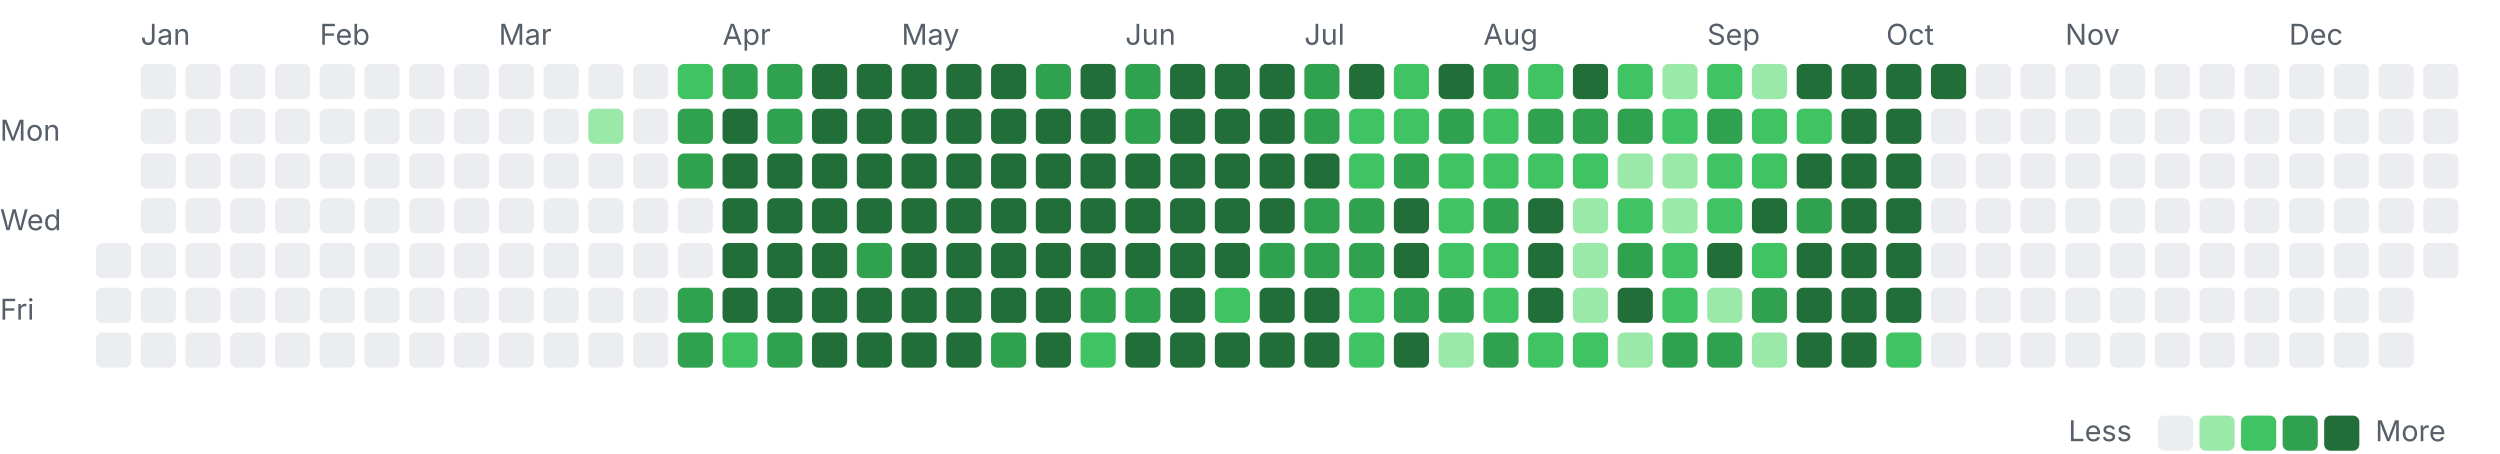
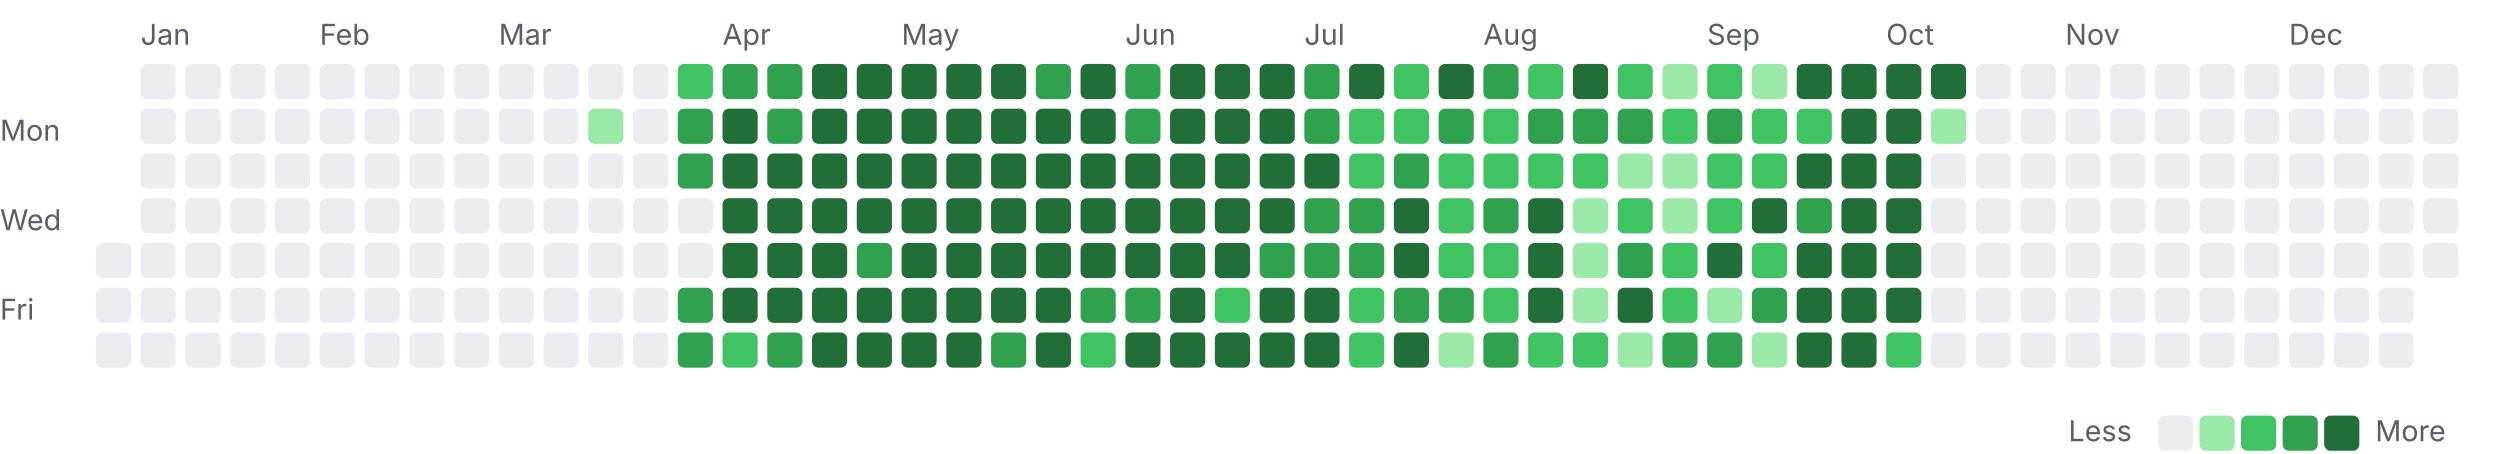
<svg xmlns="http://www.w3.org/2000/svg" width="782" height="142" viewBox="0 0 782 142">
  <style>.l0{fill:#ebedf0}.l1{fill:#9be9a8}.l2{fill:#40c463}.l3{fill:#30a14e}.l4{fill:#216e39} .lbl{fill:#57606a;font:9px -apple-system,Segoe UI,sans-serif}@media(prefers-color-scheme:dark){.l0{fill:#161b22}.l1{fill:#0e4429}.l2{fill:#006d32}.l3{fill:#26a641}.l4{fill:#39d353} .lbl{fill:#8b949e}}</style>
  <text class="lbl" x="44" y="14">Jan</text>
  <text class="lbl" x="100" y="14">Feb</text>
  <text class="lbl" x="156" y="14">Mar</text>
  <text class="lbl" x="226" y="14">Apr</text>
  <text class="lbl" x="282" y="14">May</text>
  <text class="lbl" x="352" y="14">Jun</text>
  <text class="lbl" x="408" y="14">Jul</text>
  <text class="lbl" x="464" y="14">Aug</text>
  <text class="lbl" x="534" y="14">Sep</text>
  <text class="lbl" x="590" y="14">Oct</text>
  <text class="lbl" x="646" y="14">Nov</text>
  <text class="lbl" x="716" y="14">Dec</text>
  <text class="lbl" x="0" y="44">Mon</text>
  <text class="lbl" x="0" y="72">Wed</text>
  <text class="lbl" x="0" y="100">Fri</text>
  <rect class="l0" x="30" y="76" width="11" height="11" rx="2" />
  <rect class="l0" x="30" y="90" width="11" height="11" rx="2" />
  <rect class="l0" x="30" y="104" width="11" height="11" rx="2" />
  <rect class="l0" x="44" y="20" width="11" height="11" rx="2" />
  <rect class="l0" x="44" y="34" width="11" height="11" rx="2" />
  <rect class="l0" x="44" y="48" width="11" height="11" rx="2" />
  <rect class="l0" x="44" y="62" width="11" height="11" rx="2" />
  <rect class="l0" x="44" y="76" width="11" height="11" rx="2" />
  <rect class="l0" x="44" y="90" width="11" height="11" rx="2" />
  <rect class="l0" x="44" y="104" width="11" height="11" rx="2" />
  <rect class="l0" x="58" y="20" width="11" height="11" rx="2" />
  <rect class="l0" x="58" y="34" width="11" height="11" rx="2" />
  <rect class="l0" x="58" y="48" width="11" height="11" rx="2" />
  <rect class="l0" x="58" y="62" width="11" height="11" rx="2" />
  <rect class="l0" x="58" y="76" width="11" height="11" rx="2" />
  <rect class="l0" x="58" y="90" width="11" height="11" rx="2" />
  <rect class="l0" x="58" y="104" width="11" height="11" rx="2" />
  <rect class="l0" x="72" y="20" width="11" height="11" rx="2" />
  <rect class="l0" x="72" y="34" width="11" height="11" rx="2" />
  <rect class="l0" x="72" y="48" width="11" height="11" rx="2" />
  <rect class="l0" x="72" y="62" width="11" height="11" rx="2" />
  <rect class="l0" x="72" y="76" width="11" height="11" rx="2" />
  <rect class="l0" x="72" y="90" width="11" height="11" rx="2" />
  <rect class="l0" x="72" y="104" width="11" height="11" rx="2" />
  <rect class="l0" x="86" y="20" width="11" height="11" rx="2" />
  <rect class="l0" x="86" y="34" width="11" height="11" rx="2" />
  <rect class="l0" x="86" y="48" width="11" height="11" rx="2" />
  <rect class="l0" x="86" y="62" width="11" height="11" rx="2" />
  <rect class="l0" x="86" y="76" width="11" height="11" rx="2" />
  <rect class="l0" x="86" y="90" width="11" height="11" rx="2" />
  <rect class="l0" x="86" y="104" width="11" height="11" rx="2" />
  <rect class="l0" x="100" y="20" width="11" height="11" rx="2" />
  <rect class="l0" x="100" y="34" width="11" height="11" rx="2" />
  <rect class="l0" x="100" y="48" width="11" height="11" rx="2" />
  <rect class="l0" x="100" y="62" width="11" height="11" rx="2" />
  <rect class="l0" x="100" y="76" width="11" height="11" rx="2" />
  <rect class="l0" x="100" y="90" width="11" height="11" rx="2" />
  <rect class="l0" x="100" y="104" width="11" height="11" rx="2" />
  <rect class="l0" x="114" y="20" width="11" height="11" rx="2" />
  <rect class="l0" x="114" y="34" width="11" height="11" rx="2" />
  <rect class="l0" x="114" y="48" width="11" height="11" rx="2" />
  <rect class="l0" x="114" y="62" width="11" height="11" rx="2" />
  <rect class="l0" x="114" y="76" width="11" height="11" rx="2" />
  <rect class="l0" x="114" y="90" width="11" height="11" rx="2" />
  <rect class="l0" x="114" y="104" width="11" height="11" rx="2" />
  <rect class="l0" x="128" y="20" width="11" height="11" rx="2" />
  <rect class="l0" x="128" y="34" width="11" height="11" rx="2" />
  <rect class="l0" x="128" y="48" width="11" height="11" rx="2" />
  <rect class="l0" x="128" y="62" width="11" height="11" rx="2" />
  <rect class="l0" x="128" y="76" width="11" height="11" rx="2" />
  <rect class="l0" x="128" y="90" width="11" height="11" rx="2" />
  <rect class="l0" x="128" y="104" width="11" height="11" rx="2" />
  <rect class="l0" x="142" y="20" width="11" height="11" rx="2" />
  <rect class="l0" x="142" y="34" width="11" height="11" rx="2" />
  <rect class="l0" x="142" y="48" width="11" height="11" rx="2" />
  <rect class="l0" x="142" y="62" width="11" height="11" rx="2" />
  <rect class="l0" x="142" y="76" width="11" height="11" rx="2" />
  <rect class="l0" x="142" y="90" width="11" height="11" rx="2" />
  <rect class="l0" x="142" y="104" width="11" height="11" rx="2" />
  <rect class="l0" x="156" y="20" width="11" height="11" rx="2" />
  <rect class="l0" x="156" y="34" width="11" height="11" rx="2" />
  <rect class="l0" x="156" y="48" width="11" height="11" rx="2" />
  <rect class="l0" x="156" y="62" width="11" height="11" rx="2" />
  <rect class="l0" x="156" y="76" width="11" height="11" rx="2" />
  <rect class="l0" x="156" y="90" width="11" height="11" rx="2" />
  <rect class="l0" x="156" y="104" width="11" height="11" rx="2" />
  <rect class="l0" x="170" y="20" width="11" height="11" rx="2" />
  <rect class="l0" x="170" y="34" width="11" height="11" rx="2" />
  <rect class="l0" x="170" y="48" width="11" height="11" rx="2" />
  <rect class="l0" x="170" y="62" width="11" height="11" rx="2" />
  <rect class="l0" x="170" y="76" width="11" height="11" rx="2" />
  <rect class="l0" x="170" y="90" width="11" height="11" rx="2" />
  <rect class="l0" x="170" y="104" width="11" height="11" rx="2" />
  <rect class="l0" x="184" y="20" width="11" height="11" rx="2" />
  <rect class="l1" x="184" y="34" width="11" height="11" rx="2" />
  <rect class="l0" x="184" y="48" width="11" height="11" rx="2" />
  <rect class="l0" x="184" y="62" width="11" height="11" rx="2" />
  <rect class="l0" x="184" y="76" width="11" height="11" rx="2" />
  <rect class="l0" x="184" y="90" width="11" height="11" rx="2" />
  <rect class="l0" x="184" y="104" width="11" height="11" rx="2" />
  <rect class="l0" x="198" y="20" width="11" height="11" rx="2" />
  <rect class="l0" x="198" y="34" width="11" height="11" rx="2" />
  <rect class="l0" x="198" y="48" width="11" height="11" rx="2" />
  <rect class="l0" x="198" y="62" width="11" height="11" rx="2" />
  <rect class="l0" x="198" y="76" width="11" height="11" rx="2" />
  <rect class="l0" x="198" y="90" width="11" height="11" rx="2" />
  <rect class="l0" x="198" y="104" width="11" height="11" rx="2" />
  <rect class="l2" x="212" y="20" width="11" height="11" rx="2" />
  <rect class="l3" x="212" y="34" width="11" height="11" rx="2" />
  <rect class="l3" x="212" y="48" width="11" height="11" rx="2" />
  <rect class="l0" x="212" y="62" width="11" height="11" rx="2" />
  <rect class="l0" x="212" y="76" width="11" height="11" rx="2" />
  <rect class="l3" x="212" y="90" width="11" height="11" rx="2" />
  <rect class="l3" x="212" y="104" width="11" height="11" rx="2" />
  <rect class="l3" x="226" y="20" width="11" height="11" rx="2" />
  <rect class="l4" x="226" y="34" width="11" height="11" rx="2" />
  <rect class="l4" x="226" y="48" width="11" height="11" rx="2" />
  <rect class="l4" x="226" y="62" width="11" height="11" rx="2" />
  <rect class="l4" x="226" y="76" width="11" height="11" rx="2" />
  <rect class="l4" x="226" y="90" width="11" height="11" rx="2" />
  <rect class="l2" x="226" y="104" width="11" height="11" rx="2" />
  <rect class="l3" x="240" y="20" width="11" height="11" rx="2" />
  <rect class="l3" x="240" y="34" width="11" height="11" rx="2" />
  <rect class="l4" x="240" y="48" width="11" height="11" rx="2" />
  <rect class="l4" x="240" y="62" width="11" height="11" rx="2" />
  <rect class="l4" x="240" y="76" width="11" height="11" rx="2" />
  <rect class="l4" x="240" y="90" width="11" height="11" rx="2" />
  <rect class="l3" x="240" y="104" width="11" height="11" rx="2" />
  <rect class="l4" x="254" y="20" width="11" height="11" rx="2" />
  <rect class="l4" x="254" y="34" width="11" height="11" rx="2" />
  <rect class="l4" x="254" y="48" width="11" height="11" rx="2" />
  <rect class="l4" x="254" y="62" width="11" height="11" rx="2" />
  <rect class="l4" x="254" y="76" width="11" height="11" rx="2" />
  <rect class="l4" x="254" y="90" width="11" height="11" rx="2" />
  <rect class="l4" x="254" y="104" width="11" height="11" rx="2" />
  <rect class="l4" x="268" y="20" width="11" height="11" rx="2" />
  <rect class="l4" x="268" y="34" width="11" height="11" rx="2" />
  <rect class="l4" x="268" y="48" width="11" height="11" rx="2" />
  <rect class="l4" x="268" y="62" width="11" height="11" rx="2" />
  <rect class="l3" x="268" y="76" width="11" height="11" rx="2" />
  <rect class="l4" x="268" y="90" width="11" height="11" rx="2" />
  <rect class="l4" x="268" y="104" width="11" height="11" rx="2" />
  <rect class="l4" x="282" y="20" width="11" height="11" rx="2" />
  <rect class="l4" x="282" y="34" width="11" height="11" rx="2" />
  <rect class="l4" x="282" y="48" width="11" height="11" rx="2" />
  <rect class="l4" x="282" y="62" width="11" height="11" rx="2" />
  <rect class="l4" x="282" y="76" width="11" height="11" rx="2" />
  <rect class="l4" x="282" y="90" width="11" height="11" rx="2" />
  <rect class="l4" x="282" y="104" width="11" height="11" rx="2" />
  <rect class="l4" x="296" y="20" width="11" height="11" rx="2" />
  <rect class="l4" x="296" y="34" width="11" height="11" rx="2" />
  <rect class="l4" x="296" y="48" width="11" height="11" rx="2" />
  <rect class="l4" x="296" y="62" width="11" height="11" rx="2" />
  <rect class="l4" x="296" y="76" width="11" height="11" rx="2" />
  <rect class="l4" x="296" y="90" width="11" height="11" rx="2" />
  <rect class="l4" x="296" y="104" width="11" height="11" rx="2" />
  <rect class="l4" x="310" y="20" width="11" height="11" rx="2" />
  <rect class="l4" x="310" y="34" width="11" height="11" rx="2" />
  <rect class="l4" x="310" y="48" width="11" height="11" rx="2" />
  <rect class="l4" x="310" y="62" width="11" height="11" rx="2" />
  <rect class="l4" x="310" y="76" width="11" height="11" rx="2" />
  <rect class="l4" x="310" y="90" width="11" height="11" rx="2" />
  <rect class="l3" x="310" y="104" width="11" height="11" rx="2" />
  <rect class="l3" x="324" y="20" width="11" height="11" rx="2" />
  <rect class="l4" x="324" y="34" width="11" height="11" rx="2" />
  <rect class="l4" x="324" y="48" width="11" height="11" rx="2" />
  <rect class="l4" x="324" y="62" width="11" height="11" rx="2" />
  <rect class="l4" x="324" y="76" width="11" height="11" rx="2" />
  <rect class="l4" x="324" y="90" width="11" height="11" rx="2" />
  <rect class="l4" x="324" y="104" width="11" height="11" rx="2" />
  <rect class="l4" x="338" y="20" width="11" height="11" rx="2" />
  <rect class="l4" x="338" y="34" width="11" height="11" rx="2" />
  <rect class="l4" x="338" y="48" width="11" height="11" rx="2" />
  <rect class="l4" x="338" y="62" width="11" height="11" rx="2" />
  <rect class="l4" x="338" y="76" width="11" height="11" rx="2" />
  <rect class="l3" x="338" y="90" width="11" height="11" rx="2" />
  <rect class="l2" x="338" y="104" width="11" height="11" rx="2" />
  <rect class="l3" x="352" y="20" width="11" height="11" rx="2" />
  <rect class="l3" x="352" y="34" width="11" height="11" rx="2" />
  <rect class="l4" x="352" y="48" width="11" height="11" rx="2" />
  <rect class="l4" x="352" y="62" width="11" height="11" rx="2" />
  <rect class="l4" x="352" y="76" width="11" height="11" rx="2" />
  <rect class="l3" x="352" y="90" width="11" height="11" rx="2" />
  <rect class="l4" x="352" y="104" width="11" height="11" rx="2" />
  <rect class="l4" x="366" y="20" width="11" height="11" rx="2" />
  <rect class="l4" x="366" y="34" width="11" height="11" rx="2" />
  <rect class="l4" x="366" y="48" width="11" height="11" rx="2" />
  <rect class="l4" x="366" y="62" width="11" height="11" rx="2" />
  <rect class="l4" x="366" y="76" width="11" height="11" rx="2" />
  <rect class="l4" x="366" y="90" width="11" height="11" rx="2" />
  <rect class="l4" x="366" y="104" width="11" height="11" rx="2" />
  <rect class="l4" x="380" y="20" width="11" height="11" rx="2" />
  <rect class="l4" x="380" y="34" width="11" height="11" rx="2" />
  <rect class="l4" x="380" y="48" width="11" height="11" rx="2" />
  <rect class="l4" x="380" y="62" width="11" height="11" rx="2" />
  <rect class="l4" x="380" y="76" width="11" height="11" rx="2" />
  <rect class="l2" x="380" y="90" width="11" height="11" rx="2" />
  <rect class="l4" x="380" y="104" width="11" height="11" rx="2" />
  <rect class="l4" x="394" y="20" width="11" height="11" rx="2" />
  <rect class="l4" x="394" y="34" width="11" height="11" rx="2" />
  <rect class="l4" x="394" y="48" width="11" height="11" rx="2" />
  <rect class="l4" x="394" y="62" width="11" height="11" rx="2" />
  <rect class="l3" x="394" y="76" width="11" height="11" rx="2" />
  <rect class="l4" x="394" y="90" width="11" height="11" rx="2" />
  <rect class="l4" x="394" y="104" width="11" height="11" rx="2" />
  <rect class="l3" x="408" y="20" width="11" height="11" rx="2" />
  <rect class="l3" x="408" y="34" width="11" height="11" rx="2" />
  <rect class="l4" x="408" y="48" width="11" height="11" rx="2" />
  <rect class="l3" x="408" y="62" width="11" height="11" rx="2" />
  <rect class="l3" x="408" y="76" width="11" height="11" rx="2" />
  <rect class="l4" x="408" y="90" width="11" height="11" rx="2" />
  <rect class="l4" x="408" y="104" width="11" height="11" rx="2" />
  <rect class="l4" x="422" y="20" width="11" height="11" rx="2" />
  <rect class="l2" x="422" y="34" width="11" height="11" rx="2" />
  <rect class="l2" x="422" y="48" width="11" height="11" rx="2" />
  <rect class="l3" x="422" y="62" width="11" height="11" rx="2" />
  <rect class="l3" x="422" y="76" width="11" height="11" rx="2" />
  <rect class="l2" x="422" y="90" width="11" height="11" rx="2" />
  <rect class="l2" x="422" y="104" width="11" height="11" rx="2" />
  <rect class="l2" x="436" y="20" width="11" height="11" rx="2" />
  <rect class="l2" x="436" y="34" width="11" height="11" rx="2" />
  <rect class="l3" x="436" y="48" width="11" height="11" rx="2" />
  <rect class="l4" x="436" y="62" width="11" height="11" rx="2" />
  <rect class="l4" x="436" y="76" width="11" height="11" rx="2" />
  <rect class="l3" x="436" y="90" width="11" height="11" rx="2" />
  <rect class="l4" x="436" y="104" width="11" height="11" rx="2" />
  <rect class="l4" x="450" y="20" width="11" height="11" rx="2" />
  <rect class="l3" x="450" y="34" width="11" height="11" rx="2" />
  <rect class="l2" x="450" y="48" width="11" height="11" rx="2" />
  <rect class="l2" x="450" y="62" width="11" height="11" rx="2" />
  <rect class="l2" x="450" y="76" width="11" height="11" rx="2" />
  <rect class="l3" x="450" y="90" width="11" height="11" rx="2" />
  <rect class="l1" x="450" y="104" width="11" height="11" rx="2" />
  <rect class="l3" x="464" y="20" width="11" height="11" rx="2" />
  <rect class="l2" x="464" y="34" width="11" height="11" rx="2" />
  <rect class="l2" x="464" y="48" width="11" height="11" rx="2" />
  <rect class="l3" x="464" y="62" width="11" height="11" rx="2" />
  <rect class="l2" x="464" y="76" width="11" height="11" rx="2" />
  <rect class="l2" x="464" y="90" width="11" height="11" rx="2" />
  <rect class="l3" x="464" y="104" width="11" height="11" rx="2" />
  <rect class="l2" x="478" y="20" width="11" height="11" rx="2" />
  <rect class="l3" x="478" y="34" width="11" height="11" rx="2" />
  <rect class="l2" x="478" y="48" width="11" height="11" rx="2" />
  <rect class="l4" x="478" y="62" width="11" height="11" rx="2" />
  <rect class="l4" x="478" y="76" width="11" height="11" rx="2" />
  <rect class="l4" x="478" y="90" width="11" height="11" rx="2" />
  <rect class="l2" x="478" y="104" width="11" height="11" rx="2" />
  <rect class="l4" x="492" y="20" width="11" height="11" rx="2" />
  <rect class="l3" x="492" y="34" width="11" height="11" rx="2" />
  <rect class="l2" x="492" y="48" width="11" height="11" rx="2" />
  <rect class="l1" x="492" y="62" width="11" height="11" rx="2" />
  <rect class="l1" x="492" y="76" width="11" height="11" rx="2" />
  <rect class="l1" x="492" y="90" width="11" height="11" rx="2" />
  <rect class="l2" x="492" y="104" width="11" height="11" rx="2" />
  <rect class="l2" x="506" y="20" width="11" height="11" rx="2" />
  <rect class="l3" x="506" y="34" width="11" height="11" rx="2" />
  <rect class="l1" x="506" y="48" width="11" height="11" rx="2" />
  <rect class="l2" x="506" y="62" width="11" height="11" rx="2" />
  <rect class="l3" x="506" y="76" width="11" height="11" rx="2" />
  <rect class="l4" x="506" y="90" width="11" height="11" rx="2" />
  <rect class="l1" x="506" y="104" width="11" height="11" rx="2" />
  <rect class="l1" x="520" y="20" width="11" height="11" rx="2" />
  <rect class="l2" x="520" y="34" width="11" height="11" rx="2" />
  <rect class="l1" x="520" y="48" width="11" height="11" rx="2" />
  <rect class="l1" x="520" y="62" width="11" height="11" rx="2" />
  <rect class="l2" x="520" y="76" width="11" height="11" rx="2" />
  <rect class="l2" x="520" y="90" width="11" height="11" rx="2" />
  <rect class="l3" x="520" y="104" width="11" height="11" rx="2" />
  <rect class="l2" x="534" y="20" width="11" height="11" rx="2" />
  <rect class="l3" x="534" y="34" width="11" height="11" rx="2" />
  <rect class="l2" x="534" y="48" width="11" height="11" rx="2" />
  <rect class="l2" x="534" y="62" width="11" height="11" rx="2" />
  <rect class="l4" x="534" y="76" width="11" height="11" rx="2" />
  <rect class="l1" x="534" y="90" width="11" height="11" rx="2" />
  <rect class="l3" x="534" y="104" width="11" height="11" rx="2" />
  <rect class="l1" x="548" y="20" width="11" height="11" rx="2" />
  <rect class="l2" x="548" y="34" width="11" height="11" rx="2" />
  <rect class="l2" x="548" y="48" width="11" height="11" rx="2" />
  <rect class="l4" x="548" y="62" width="11" height="11" rx="2" />
  <rect class="l2" x="548" y="76" width="11" height="11" rx="2" />
  <rect class="l3" x="548" y="90" width="11" height="11" rx="2" />
  <rect class="l1" x="548" y="104" width="11" height="11" rx="2" />
  <rect class="l4" x="562" y="20" width="11" height="11" rx="2" />
  <rect class="l2" x="562" y="34" width="11" height="11" rx="2" />
  <rect class="l4" x="562" y="48" width="11" height="11" rx="2" />
  <rect class="l3" x="562" y="62" width="11" height="11" rx="2" />
  <rect class="l4" x="562" y="76" width="11" height="11" rx="2" />
  <rect class="l4" x="562" y="90" width="11" height="11" rx="2" />
  <rect class="l4" x="562" y="104" width="11" height="11" rx="2" />
  <rect class="l4" x="576" y="20" width="11" height="11" rx="2" />
  <rect class="l4" x="576" y="34" width="11" height="11" rx="2" />
  <rect class="l4" x="576" y="48" width="11" height="11" rx="2" />
  <rect class="l4" x="576" y="62" width="11" height="11" rx="2" />
  <rect class="l4" x="576" y="76" width="11" height="11" rx="2" />
  <rect class="l4" x="576" y="90" width="11" height="11" rx="2" />
  <rect class="l4" x="576" y="104" width="11" height="11" rx="2" />
  <rect class="l4" x="590" y="20" width="11" height="11" rx="2" />
  <rect class="l4" x="590" y="34" width="11" height="11" rx="2" />
  <rect class="l4" x="590" y="48" width="11" height="11" rx="2" />
  <rect class="l4" x="590" y="62" width="11" height="11" rx="2" />
  <rect class="l4" x="590" y="76" width="11" height="11" rx="2" />
  <rect class="l4" x="590" y="90" width="11" height="11" rx="2" />
  <rect class="l2" x="590" y="104" width="11" height="11" rx="2" />
  <rect class="l4" x="604" y="20" width="11" height="11" rx="2" />
-   <rect class="l0" x="604" y="34" width="11" height="11" rx="2" />
+   <rect class="l1" x="604" y="34" width="11" height="11" rx="2" />
  <rect class="l0" x="604" y="48" width="11" height="11" rx="2" />
  <rect class="l0" x="604" y="62" width="11" height="11" rx="2" />
  <rect class="l0" x="604" y="76" width="11" height="11" rx="2" />
  <rect class="l0" x="604" y="90" width="11" height="11" rx="2" />
  <rect class="l0" x="604" y="104" width="11" height="11" rx="2" />
  <rect class="l0" x="618" y="20" width="11" height="11" rx="2" />
  <rect class="l0" x="618" y="34" width="11" height="11" rx="2" />
  <rect class="l0" x="618" y="48" width="11" height="11" rx="2" />
  <rect class="l0" x="618" y="62" width="11" height="11" rx="2" />
  <rect class="l0" x="618" y="76" width="11" height="11" rx="2" />
  <rect class="l0" x="618" y="90" width="11" height="11" rx="2" />
  <rect class="l0" x="618" y="104" width="11" height="11" rx="2" />
  <rect class="l0" x="632" y="20" width="11" height="11" rx="2" />
  <rect class="l0" x="632" y="34" width="11" height="11" rx="2" />
  <rect class="l0" x="632" y="48" width="11" height="11" rx="2" />
  <rect class="l0" x="632" y="62" width="11" height="11" rx="2" />
  <rect class="l0" x="632" y="76" width="11" height="11" rx="2" />
  <rect class="l0" x="632" y="90" width="11" height="11" rx="2" />
  <rect class="l0" x="632" y="104" width="11" height="11" rx="2" />
  <rect class="l0" x="646" y="20" width="11" height="11" rx="2" />
  <rect class="l0" x="646" y="34" width="11" height="11" rx="2" />
  <rect class="l0" x="646" y="48" width="11" height="11" rx="2" />
  <rect class="l0" x="646" y="62" width="11" height="11" rx="2" />
  <rect class="l0" x="646" y="76" width="11" height="11" rx="2" />
  <rect class="l0" x="646" y="90" width="11" height="11" rx="2" />
  <rect class="l0" x="646" y="104" width="11" height="11" rx="2" />
  <rect class="l0" x="660" y="20" width="11" height="11" rx="2" />
  <rect class="l0" x="660" y="34" width="11" height="11" rx="2" />
  <rect class="l0" x="660" y="48" width="11" height="11" rx="2" />
  <rect class="l0" x="660" y="62" width="11" height="11" rx="2" />
  <rect class="l0" x="660" y="76" width="11" height="11" rx="2" />
  <rect class="l0" x="660" y="90" width="11" height="11" rx="2" />
  <rect class="l0" x="660" y="104" width="11" height="11" rx="2" />
  <rect class="l0" x="674" y="20" width="11" height="11" rx="2" />
  <rect class="l0" x="674" y="34" width="11" height="11" rx="2" />
  <rect class="l0" x="674" y="48" width="11" height="11" rx="2" />
  <rect class="l0" x="674" y="62" width="11" height="11" rx="2" />
  <rect class="l0" x="674" y="76" width="11" height="11" rx="2" />
  <rect class="l0" x="674" y="90" width="11" height="11" rx="2" />
  <rect class="l0" x="674" y="104" width="11" height="11" rx="2" />
  <rect class="l0" x="688" y="20" width="11" height="11" rx="2" />
  <rect class="l0" x="688" y="34" width="11" height="11" rx="2" />
  <rect class="l0" x="688" y="48" width="11" height="11" rx="2" />
  <rect class="l0" x="688" y="62" width="11" height="11" rx="2" />
  <rect class="l0" x="688" y="76" width="11" height="11" rx="2" />
  <rect class="l0" x="688" y="90" width="11" height="11" rx="2" />
  <rect class="l0" x="688" y="104" width="11" height="11" rx="2" />
  <rect class="l0" x="702" y="20" width="11" height="11" rx="2" />
  <rect class="l0" x="702" y="34" width="11" height="11" rx="2" />
  <rect class="l0" x="702" y="48" width="11" height="11" rx="2" />
  <rect class="l0" x="702" y="62" width="11" height="11" rx="2" />
  <rect class="l0" x="702" y="76" width="11" height="11" rx="2" />
  <rect class="l0" x="702" y="90" width="11" height="11" rx="2" />
  <rect class="l0" x="702" y="104" width="11" height="11" rx="2" />
  <rect class="l0" x="716" y="20" width="11" height="11" rx="2" />
  <rect class="l0" x="716" y="34" width="11" height="11" rx="2" />
  <rect class="l0" x="716" y="48" width="11" height="11" rx="2" />
  <rect class="l0" x="716" y="62" width="11" height="11" rx="2" />
  <rect class="l0" x="716" y="76" width="11" height="11" rx="2" />
  <rect class="l0" x="716" y="90" width="11" height="11" rx="2" />
  <rect class="l0" x="716" y="104" width="11" height="11" rx="2" />
  <rect class="l0" x="730" y="20" width="11" height="11" rx="2" />
  <rect class="l0" x="730" y="34" width="11" height="11" rx="2" />
  <rect class="l0" x="730" y="48" width="11" height="11" rx="2" />
  <rect class="l0" x="730" y="62" width="11" height="11" rx="2" />
  <rect class="l0" x="730" y="76" width="11" height="11" rx="2" />
  <rect class="l0" x="730" y="90" width="11" height="11" rx="2" />
  <rect class="l0" x="730" y="104" width="11" height="11" rx="2" />
  <rect class="l0" x="744" y="20" width="11" height="11" rx="2" />
  <rect class="l0" x="744" y="34" width="11" height="11" rx="2" />
  <rect class="l0" x="744" y="48" width="11" height="11" rx="2" />
  <rect class="l0" x="744" y="62" width="11" height="11" rx="2" />
  <rect class="l0" x="744" y="76" width="11" height="11" rx="2" />
  <rect class="l0" x="744" y="90" width="11" height="11" rx="2" />
  <rect class="l0" x="744" y="104" width="11" height="11" rx="2" />
  <rect class="l0" x="758" y="20" width="11" height="11" rx="2" />
  <rect class="l0" x="758" y="34" width="11" height="11" rx="2" />
  <rect class="l0" x="758" y="48" width="11" height="11" rx="2" />
  <rect class="l0" x="758" y="62" width="11" height="11" rx="2" />
  <rect class="l0" x="758" y="76" width="11" height="11" rx="2" />
  <text class="lbl" x="647" y="138">Less</text>
  <rect class="l0" x="675" y="130" width="11" height="11" rx="2" />
  <rect class="l1" x="688" y="130" width="11" height="11" rx="2" />
  <rect class="l2" x="701" y="130" width="11" height="11" rx="2" />
  <rect class="l3" x="714" y="130" width="11" height="11" rx="2" />
  <rect class="l4" x="727" y="130" width="11" height="11" rx="2" />
  <text class="lbl" x="743" y="138">More</text>
</svg>
